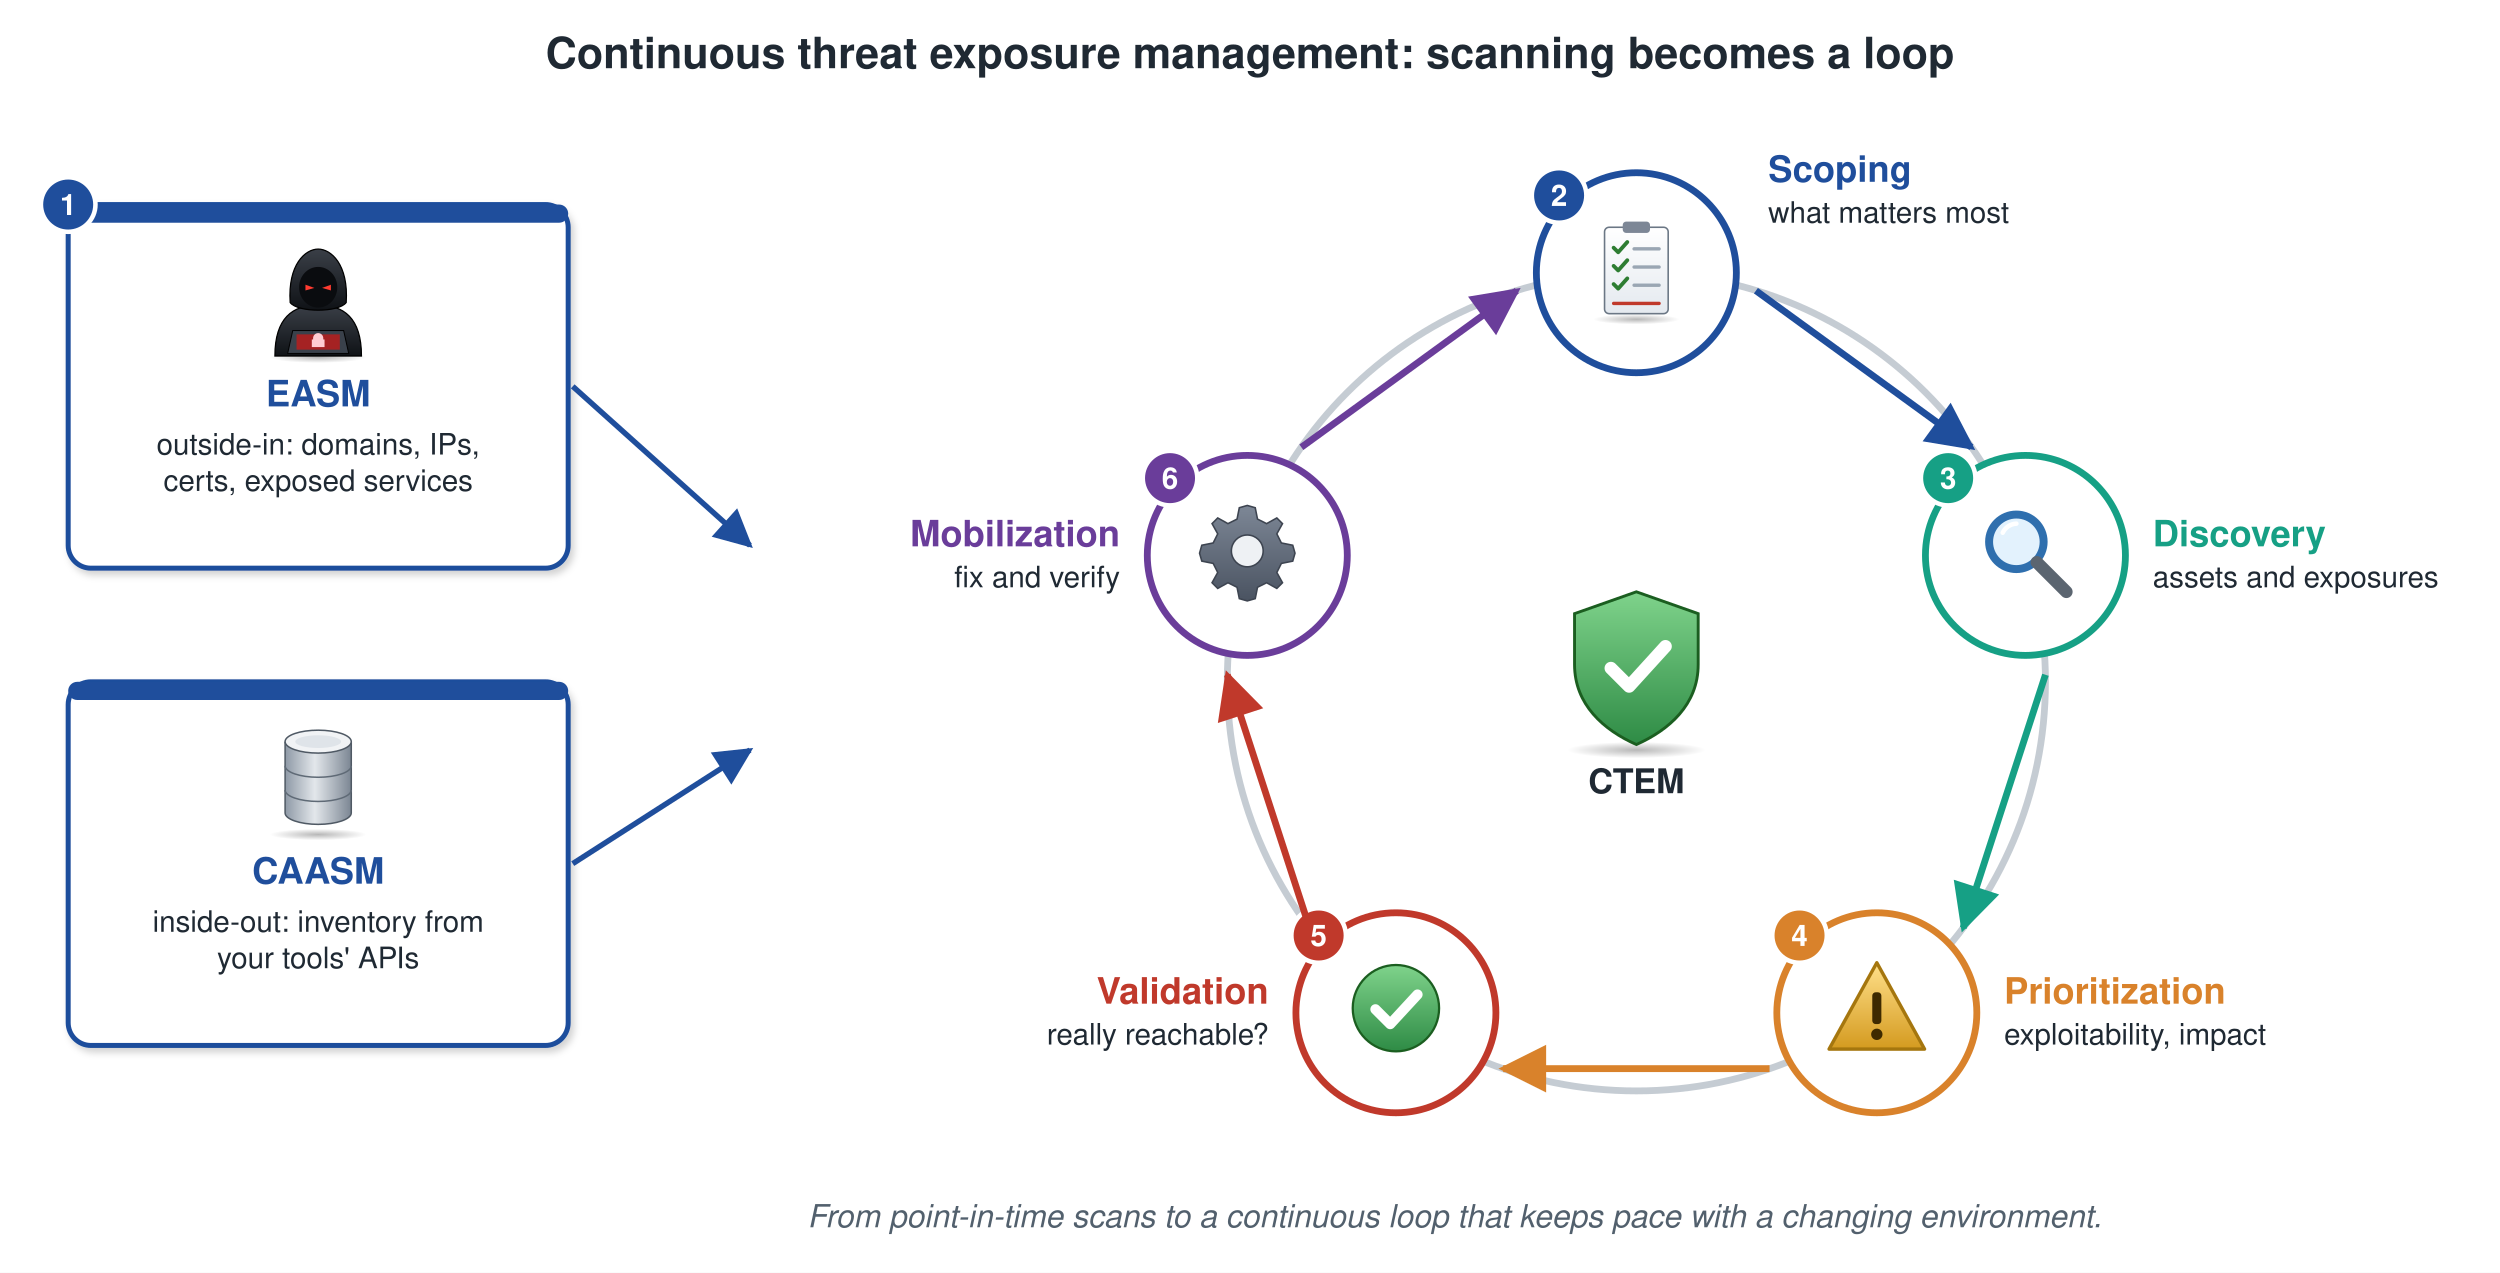
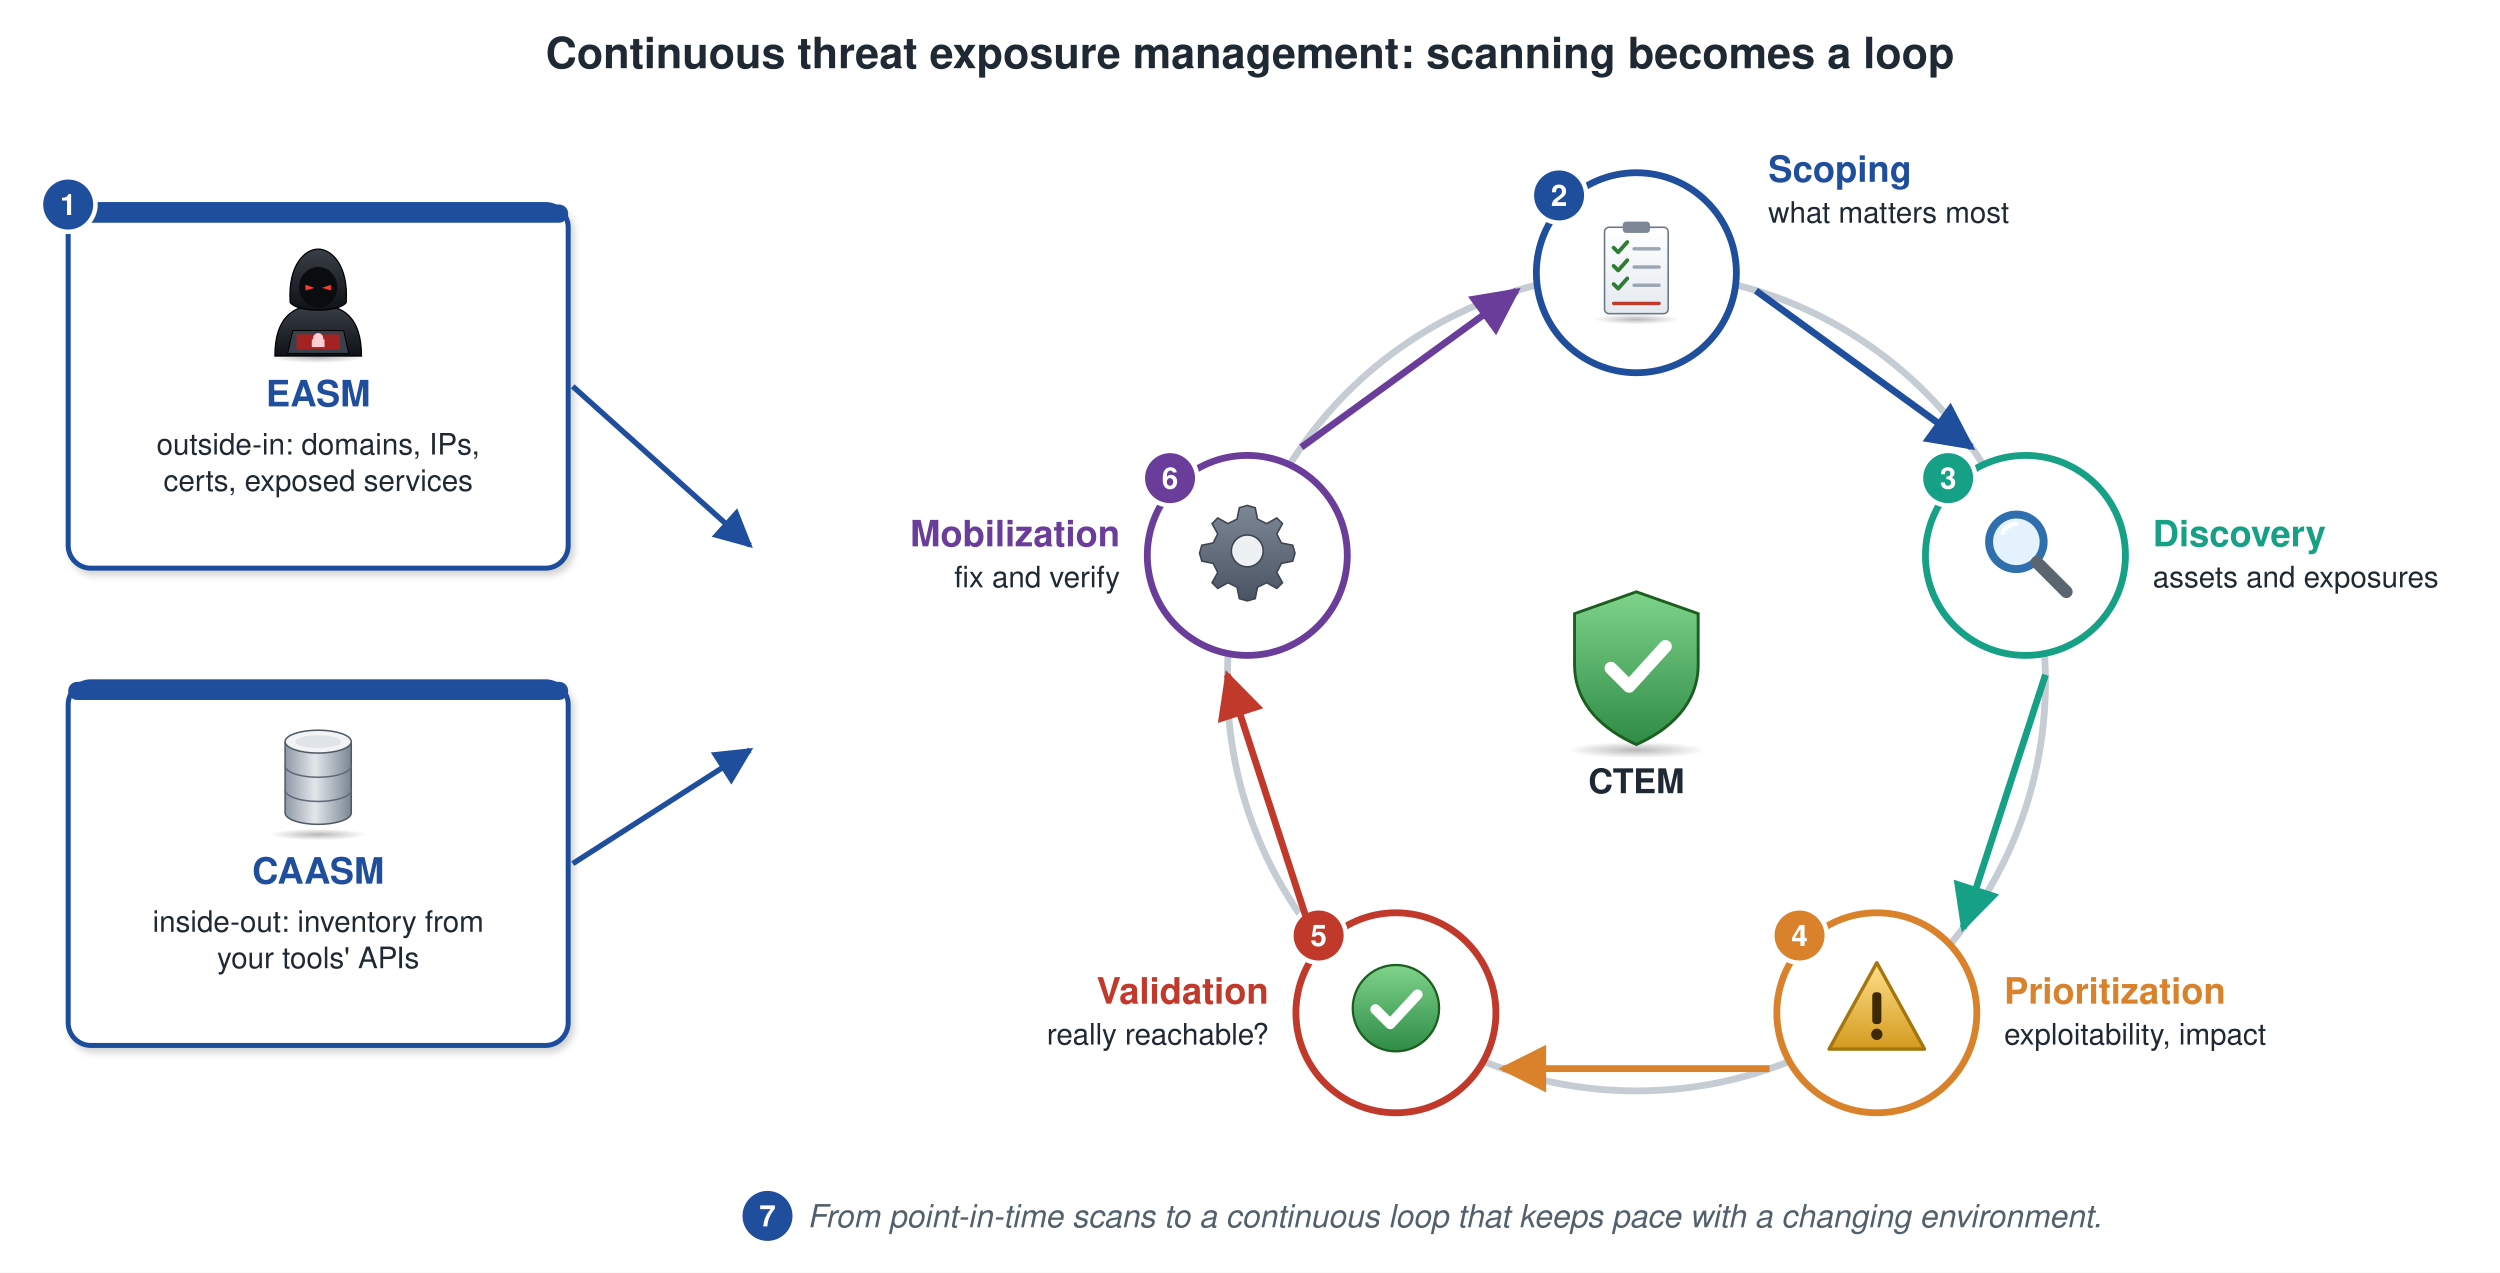
<svg xmlns="http://www.w3.org/2000/svg" viewBox="0 0 1100 560" width="1100" height="560" role="img" aria-labelledby="t d">
  <style>@media (prefers-reduced-motion: no-preference){.st{animation:fig-in .7s ease-out both}.s1{animation-delay:0.00s}.s2{animation-delay:0.90s}.s3{animation-delay:1.80s}.s4{animation-delay:2.70s}.s5{animation-delay:3.60s}.s6{animation-delay:4.50s}.s7{animation-delay:5.40s}}@keyframes fig-in{from{opacity:0}to{opacity:1}}</style>
  <defs>
    <linearGradient id="g-box" x1="0" y1="0" x2="0" y2="1">
      <stop offset="0" stop-color="#f3f8fe" />
      <stop offset="1" stop-color="#c9ddf4" />
    </linearGradient>
    <filter id="f-drop" x="-10%" y="-10%" width="130%" height="140%">
      <feDropShadow dx="1.5" dy="2" stdDeviation="1.6" flood-color="#000" flood-opacity=".18" />
    </filter>
    <marker id="a-16a085" viewBox="0 0 10 10" refX="9" refY="5" markerWidth="7" markerHeight="7" orient="auto-start-reverse">
      <path d="M0 0 L10 5 L0 10 Z" fill="#16a085" />
    </marker>
    <marker id="a-1f4e9c" viewBox="0 0 10 10" refX="9" refY="5" markerWidth="7" markerHeight="7" orient="auto-start-reverse">
      <path d="M0 0 L10 5 L0 10 Z" fill="#1f4e9c" />
    </marker>
    <marker id="a-6a3d9a" viewBox="0 0 10 10" refX="9" refY="5" markerWidth="7" markerHeight="7" orient="auto-start-reverse">
      <path d="M0 0 L10 5 L0 10 Z" fill="#6a3d9a" />
    </marker>
    <marker id="a-c0392b" viewBox="0 0 10 10" refX="9" refY="5" markerWidth="7" markerHeight="7" orient="auto-start-reverse">
      <path d="M0 0 L10 5 L0 10 Z" fill="#c0392b" />
    </marker>
    <marker id="a-d9822b" viewBox="0 0 10 10" refX="9" refY="5" markerWidth="7" markerHeight="7" orient="auto-start-reverse">
      <path d="M0 0 L10 5 L0 10 Z" fill="#d9822b" />
    </marker>
    <linearGradient id="g-steel" x1="0" y1="0" x2="1" y2="0">
      <stop offset="0" stop-color="#4a5361" />
      <stop offset=".5" stop-color="#2b313a" />
      <stop offset="1" stop-color="#1c2027" />
    </linearGradient>
    <linearGradient id="g-steel-top" x1="0" y1="0" x2="0" y2="1">
      <stop offset="0" stop-color="#7d8796" />
      <stop offset="1" stop-color="#4a5361" />
    </linearGradient>
    <linearGradient id="g-silver" x1="0" y1="0" x2="0" y2="1">
      <stop offset="0" stop-color="#f4f6f8" />
      <stop offset="1" stop-color="#b9c0c9" />
    </linearGradient>
    <linearGradient id="g-silver-side" x1="0" y1="0" x2="1" y2="0">
      <stop offset="0" stop-color="#d8dde3" />
      <stop offset="1" stop-color="#9aa3ae" />
    </linearGradient>
    <linearGradient id="g-screen" x1="0" y1="0" x2="1" y2="1">
      <stop offset="0" stop-color="#5fc3ff" />
      <stop offset=".55" stop-color="#1e88e5" />
      <stop offset="1" stop-color="#0b4f9c" />
    </linearGradient>
    <linearGradient id="g-router" x1="0" y1="0" x2="0" y2="1">
      <stop offset="0" stop-color="#6fb6e8" />
      <stop offset="1" stop-color="#1f5f99" />
    </linearGradient>
    <linearGradient id="g-router-top" x1="0" y1="0" x2="0" y2="1">
      <stop offset="0" stop-color="#e9f4fc" />
      <stop offset="1" stop-color="#a9cdea" />
    </linearGradient>
    <linearGradient id="g-db" x1="0" y1="0" x2="1" y2="0">
      <stop offset="0" stop-color="#8e99a6" />
      <stop offset=".45" stop-color="#e3e7eb" />
      <stop offset="1" stop-color="#7b8693" />
    </linearGradient>
    <linearGradient id="g-brick" x1="0" y1="0" x2="0" y2="1">
      <stop offset="0" stop-color="#e2774f" />
      <stop offset="1" stop-color="#b2472a" />
    </linearGradient>
    <linearGradient id="g-cloud" x1="0" y1="0" x2="0" y2="1">
      <stop offset="0" stop-color="#ffffff" />
      <stop offset="1" stop-color="#b8dcf5" />
    </linearGradient>
    <linearGradient id="g-skin" x1="0" y1="0" x2="0" y2="1">
      <stop offset="0" stop-color="#f7d7bf" />
      <stop offset="1" stop-color="#e2b394" />
    </linearGradient>
    <linearGradient id="g-suit" x1="0" y1="0" x2="0" y2="1">
      <stop offset="0" stop-color="#4b5563" />
      <stop offset="1" stop-color="#1f2733" />
    </linearGradient>
    <linearGradient id="g-suit2" x1="0" y1="0" x2="0" y2="1">
      <stop offset="0" stop-color="#7b5ea7" />
      <stop offset="1" stop-color="#46336b" />
    </linearGradient>
    <linearGradient id="g-hood" x1="0" y1="0" x2="0" y2="1">
      <stop offset="0" stop-color="#3a3f47" />
      <stop offset="1" stop-color="#0f1216" />
    </linearGradient>
    <linearGradient id="g-robot" x1="0" y1="0" x2="0" y2="1">
      <stop offset="0" stop-color="#e8eef5" />
      <stop offset="1" stop-color="#9fb0c3" />
    </linearGradient>
    <linearGradient id="g-gold" x1="0" y1="0" x2="0" y2="1">
      <stop offset="0" stop-color="#ffe08a" />
      <stop offset="1" stop-color="#d49a1f" />
    </linearGradient>
    <linearGradient id="g-paper" x1="0" y1="0" x2="0" y2="1">
      <stop offset="0" stop-color="#ffffff" />
      <stop offset="1" stop-color="#e4e9ef" />
    </linearGradient>
    <linearGradient id="g-green" x1="0" y1="0" x2="0" y2="1">
      <stop offset="0" stop-color="#7fd38b" />
      <stop offset="1" stop-color="#2e8b45" />
    </linearGradient>
    <linearGradient id="g-red" x1="0" y1="0" x2="0" y2="1">
      <stop offset="0" stop-color="#ff8a80" />
      <stop offset="1" stop-color="#c62828" />
    </linearGradient>
    <radialGradient id="g-shadow">
      <stop offset="0" stop-color="#000" stop-opacity=".28" />
      <stop offset="1" stop-color="#000" stop-opacity="0" />
    </radialGradient>
    <linearGradient id="g-suit3" x1="0" y1="0" x2="0" y2="1">
      <stop offset="0" stop-color="#2e86c1" />
      <stop offset="1" stop-color="#1b4f72" />
    </linearGradient>
    <symbol id="i-shield" viewBox="0 0 100 100">
      <ellipse cx="50" cy="95" rx="38" ry="4.5" fill="url(#g-shadow)" />
      <path d="M50 8 L84 20 V48 C84 70 68 84 50 92 C32 84 16 70 16 48 V20 Z" fill="url(#g-green)" stroke="#1b5e20" stroke-width="1.6" />
      <path d="M36 50 L46 60 L66 38" fill="none" stroke="#fff" stroke-width="7" stroke-linecap="round" stroke-linejoin="round" />
    </symbol>
    <symbol id="i-checklist" viewBox="0 0 100 100">
      <ellipse cx="50" cy="95" rx="38" ry="4.5" fill="url(#g-shadow)" />
      <rect x="22" y="14" width="56" height="76" rx="4" fill="url(#g-paper)" stroke="#6b7785" stroke-width="1.4" />
      <rect x="38" y="9" width="24" height="10" rx="3" fill="#7d8796" />
      <path d="M30 32 l4 4 8 -9" fill="none" stroke="#2e7d32" stroke-width="3.4" stroke-linecap="round" stroke-linejoin="round" />
      <line x1="48" y1="33" x2="70" y2="33" stroke="#9aa6b3" stroke-width="3" stroke-linecap="round" />
      <path d="M30 48 l4 4 8 -9" fill="none" stroke="#2e7d32" stroke-width="3.4" stroke-linecap="round" stroke-linejoin="round" />
      <line x1="48" y1="49" x2="70" y2="49" stroke="#9aa6b3" stroke-width="3" stroke-linecap="round" />
      <path d="M30 64 l4 4 8 -9" fill="none" stroke="#2e7d32" stroke-width="3.4" stroke-linecap="round" stroke-linejoin="round" />
      <line x1="48" y1="65" x2="70" y2="65" stroke="#9aa6b3" stroke-width="3" stroke-linecap="round" />
      <line x1="30" y1="81" x2="70" y2="81" stroke="#c0392b" stroke-width="3" stroke-linecap="round" />
    </symbol>
    <symbol id="i-search" viewBox="0 0 100 100">
      <circle cx="42" cy="42" r="24" fill="#e3f2fd" stroke="#2f6fae" stroke-width="7" />
      <line x1="60" y1="60" x2="86" y2="86" stroke="#5b6570" stroke-width="11" stroke-linecap="round" />
      <path d="M30 34 a14 14 0 0 1 12 -8" fill="none" stroke="#fff" stroke-width="4" stroke-linecap="round" />
    </symbol>
    <symbol id="i-warning" viewBox="0 0 100 100">
      <path d="M50 10 L92 86 H8 Z" fill="url(#g-gold)" stroke="#a5760e" stroke-width="3" stroke-linejoin="round" />
      <rect x="46" y="36" width="8" height="28" rx="3" fill="#3e2a00" />
      <circle cx="50" cy="73" r="5" fill="#3e2a00" />
    </symbol>
    <symbol id="i-check" viewBox="0 0 100 100">
      <circle cx="50" cy="50" r="38" fill="url(#g-green)" stroke="#1b5e20" stroke-width="2" />
      <path d="M32 51 L45 64 L69 38" fill="none" stroke="#fff" stroke-width="9" stroke-linecap="round" stroke-linejoin="round" />
    </symbol>
    <symbol id="i-gear" viewBox="0 0 100 100">
      <path d="M50 10 l7 2 2 10 8 4 9 -5 5 5 -5 9 4 8 10 2 2 7 -2 7 -10 2 -4 8 5 9 -5 5 -9 -5 -8 4 -2 10 -7 2 -7 -2 -2 -10 -8 -4 -9 5 -5 -5 5 -9 -4 -8 -10 -2 -2 -7 2 -7 10 -2 4 -8 -5 -9 5 -5 9 5 8 -4 2 -10 Z" fill="url(#g-steel-top)" stroke="#3d4450" stroke-width="1.4" />
      <circle cx="50" cy="50" r="14" fill="#eef1f4" stroke="#3d4450" stroke-width="1.4" />
    </symbol>
    <symbol id="i-attacker" viewBox="0 0 100 100">
      <ellipse cx="50" cy="95" rx="38" ry="4.5" fill="url(#g-shadow)" />
      <path d="M16 94 C16 64 30 54 50 54 C70 54 84 64 84 94 Z" fill="url(#g-hood)" stroke="#000" stroke-width="1" />
      <path d="M28 52 C26 22 40 10 50 10 C60 10 74 22 72 52 C66 60 34 60 28 52 Z" fill="url(#g-hood)" stroke="#000" stroke-width="1" />
      <ellipse cx="50" cy="40" rx="15" ry="16" fill="#0a0c0f" />
      <path d="M40 38 l7 2.5 -7 2 Z M60 38 l-7 2.5 7 2 Z" fill="#ff3b30" />
      <path d="M30 74 L70 74 L74 92 L26 92 Z" fill="#3a414b" stroke="#000" stroke-width=".8" />
      <rect x="33" y="77" width="34" height="12" fill="#b71c1c" opacity=".85" />
      <path d="M46 80 a4 4 0 0 1 8 0 v1 h-8 Z M45 81 h10 v6 h-10 Z" fill="#ffcdd2" />
    </symbol>
    <symbol id="i-database" viewBox="0 0 100 100">
      <ellipse cx="50" cy="95" rx="38" ry="4.5" fill="url(#g-shadow)" />
      <path d="M24 22 v56 a26 9 0 0 0 52 0 v-56" fill="url(#g-db)" stroke="#4f5964" stroke-width="1.2" />
      <path d="M24 41 a26 9 0 0 0 52 0 M24 60 a26 9 0 0 0 52 0" fill="none" stroke="#5f6a76" stroke-width="1.2" />
      <ellipse cx="50" cy="22" rx="26" ry="9" fill="#f1f3f5" stroke="#4f5964" stroke-width="1.2" />
      <ellipse cx="50" cy="22" rx="18" ry="5" fill="#dfe4e9" />
    </symbol>
  </defs>
  <rect width="1100" height="560" fill="#ffffff" />
  <text x="550.0" y="30.0" font-family="Helvetica, Arial, sans-serif" font-size="19" fill="#1f2933" font-weight="bold" text-anchor="middle">Continuous threat exposure management: scanning becomes a loop</text>
  <circle cx="720" cy="300" r="180" fill="none" fill-opacity="1" stroke="#c5ccd3" stroke-width="3" />
  <use href="#i-shield" x="680.0" y="254.0" width="80" height="80" />
  <text x="720.0" y="349.0" font-family="Helvetica, Arial, sans-serif" font-size="15" fill="#1f2933" font-weight="bold" text-anchor="middle">CTEM</text>
  <g class="st s2">
    <circle cx="720.0" cy="120.0" r="44" fill="#ffffff" fill-opacity="1" stroke="#1f4e9c" stroke-width="3" />
  </g>
  <g class="st s2">
    <use href="#i-checklist" x="695.0" y="93.0" width="50" height="50" />
  </g>
  <g class="st s2">
    <circle cx="686.0" cy="86.0" r="12" fill="#1f4e9c" stroke="#fff" stroke-width="2" />
    <text x="686.0" y="90.6" font-family="Helvetica, Arial, sans-serif" font-size="13" fill="#fff" font-weight="bold" text-anchor="middle">2</text>
  </g>
  <g class="st s2">
    <text x="778.0" y="80.0" font-family="Helvetica, Arial, sans-serif" font-size="16" fill="#1f4e9c" font-weight="bold" text-anchor="start">Scoping</text>
  </g>
  <g class="st s2">
    <text x="778.0" y="98.0" font-family="Helvetica, Arial, sans-serif" font-size="13" fill="#1f2933" font-weight="normal" text-anchor="start">what matters most</text>
  </g>
  <g class="st s3">
    <path d="M772.6 127.9 L867.4 196.8" fill="none" stroke="#1f4e9c" stroke-width="3" marker-end="url(#a-1f4e9c)" stroke-linejoin="round" />
  </g>
  <g class="st s3">
    <circle cx="891.19" cy="244.377" r="44" fill="#ffffff" fill-opacity="1" stroke="#16a085" stroke-width="3" />
  </g>
  <g class="st s3">
    <use href="#i-search" x="866.2" y="217.4" width="50" height="50" />
  </g>
  <g class="st s3">
    <circle cx="857.19" cy="210.377" r="12" fill="#16a085" stroke="#fff" stroke-width="2" />
    <text x="857.2" y="215.0" font-family="Helvetica, Arial, sans-serif" font-size="13" fill="#fff" font-weight="bold" text-anchor="middle">3</text>
  </g>
  <g class="st s3">
    <text x="947.2" y="240.4" font-family="Helvetica, Arial, sans-serif" font-size="16" fill="#16a085" font-weight="bold" text-anchor="start">Discovery</text>
  </g>
  <g class="st s3">
    <text x="947.2" y="258.4" font-family="Helvetica, Arial, sans-serif" font-size="13" fill="#1f2933" font-weight="normal" text-anchor="start">assets and exposures</text>
  </g>
  <g class="st s4">
    <path d="M900.0 296.9 L863.8 408.3" fill="none" stroke="#16a085" stroke-width="3" marker-end="url(#a-16a085)" stroke-linejoin="round" />
  </g>
  <g class="st s4">
    <circle cx="825.801" cy="445.623" r="44" fill="#ffffff" fill-opacity="1" stroke="#d9822b" stroke-width="3" />
  </g>
  <g class="st s4">
    <use href="#i-warning" x="800.8" y="418.6" width="50" height="50" />
  </g>
  <g class="st s4">
    <circle cx="791.801" cy="411.623" r="12" fill="#d9822b" stroke="#fff" stroke-width="2" />
    <text x="791.8" y="416.2" font-family="Helvetica, Arial, sans-serif" font-size="13" fill="#fff" font-weight="bold" text-anchor="middle">4</text>
  </g>
  <g class="st s4">
    <text x="881.8" y="441.6" font-family="Helvetica, Arial, sans-serif" font-size="16" fill="#d9822b" font-weight="bold" text-anchor="start">Prioritization</text>
  </g>
  <g class="st s4">
    <text x="881.8" y="459.6" font-family="Helvetica, Arial, sans-serif" font-size="13" fill="#1f2933" font-weight="normal" text-anchor="start">exploitability, impact</text>
  </g>
  <g class="st s5">
    <path d="M778.6 470.2 L661.4 470.2" fill="none" stroke="#d9822b" stroke-width="3" marker-end="url(#a-d9822b)" stroke-linejoin="round" />
  </g>
  <g class="st s5">
    <circle cx="614.199" cy="445.623" r="44" fill="#ffffff" fill-opacity="1" stroke="#c0392b" stroke-width="3" />
  </g>
  <g class="st s5">
    <use href="#i-check" x="589.2" y="418.6" width="50" height="50" />
  </g>
  <g class="st s5">
    <circle cx="580.199" cy="411.623" r="12" fill="#c0392b" stroke="#fff" stroke-width="2" />
    <text x="580.2" y="416.2" font-family="Helvetica, Arial, sans-serif" font-size="13" fill="#fff" font-weight="bold" text-anchor="middle">5</text>
  </g>
  <g class="st s5">
    <text x="558.2" y="441.6" font-family="Helvetica, Arial, sans-serif" font-size="16" fill="#c0392b" font-weight="bold" text-anchor="end">Validation</text>
  </g>
  <g class="st s5">
    <text x="558.2" y="459.6" font-family="Helvetica, Arial, sans-serif" font-size="13" fill="#1f2933" font-weight="normal" text-anchor="end">really reachable?</text>
  </g>
  <g class="st s6">
    <path d="M576.2 408.3 L540.0 296.9" fill="none" stroke="#c0392b" stroke-width="3" marker-end="url(#a-c0392b)" stroke-linejoin="round" />
  </g>
  <g class="st s6">
    <circle cx="548.81" cy="244.377" r="44" fill="#ffffff" fill-opacity="1" stroke="#6a3d9a" stroke-width="3" />
  </g>
  <g class="st s6">
    <use href="#i-gear" x="523.8" y="217.4" width="50" height="50" />
  </g>
  <g class="st s6">
    <circle cx="514.81" cy="210.377" r="12" fill="#6a3d9a" stroke="#fff" stroke-width="2" />
    <text x="514.8" y="215.0" font-family="Helvetica, Arial, sans-serif" font-size="13" fill="#fff" font-weight="bold" text-anchor="middle">6</text>
  </g>
  <g class="st s6">
    <text x="492.8" y="240.4" font-family="Helvetica, Arial, sans-serif" font-size="16" fill="#6a3d9a" font-weight="bold" text-anchor="end">Mobilization</text>
  </g>
  <g class="st s6">
    <text x="492.8" y="258.4" font-family="Helvetica, Arial, sans-serif" font-size="13" fill="#1f2933" font-weight="normal" text-anchor="end">fix and verify</text>
  </g>
  <g class="st s7">
    <path d="M572.6 196.8 L667.4 127.9" fill="none" stroke="#6a3d9a" stroke-width="3" marker-end="url(#a-6a3d9a)" stroke-linejoin="round" />
  </g>
  <g class="st s1">
    <rect x="30" y="90" width="220" height="160" rx="10" fill="#ffffff" stroke="#1f4e9c" stroke-width="2.2" filter="url(#f-drop)" />
    <rect x="30" y="90" width="220" height="8" rx="4" fill="#1f4e9c" />
    <use href="#i-attacker" x="112.0" y="104.0" width="56.0" height="56.0" />
    <text x="140.0" y="178.8" font-family="Helvetica, Arial, sans-serif" font-size="16" fill="#1f4e9c" font-weight="bold" text-anchor="middle">EASM</text>
    <text x="140.0" y="200.0" font-family="Helvetica, Arial, sans-serif" font-size="13" fill="#1f2933" font-weight="normal" text-anchor="middle">outside-in: domains, IPs,</text>
    <text x="140.0" y="216.0" font-family="Helvetica, Arial, sans-serif" font-size="13" fill="#1f2933" font-weight="normal" text-anchor="middle">certs, exposed services</text>
  </g>
  <g class="st s1">
    <rect x="30" y="300" width="220" height="160" rx="10" fill="#ffffff" stroke="#1f4e9c" stroke-width="2.2" filter="url(#f-drop)" />
    <rect x="30" y="300" width="220" height="8" rx="4" fill="#1f4e9c" />
    <use href="#i-database" x="112.0" y="314.0" width="56.0" height="56.0" />
    <text x="140.0" y="388.8" font-family="Helvetica, Arial, sans-serif" font-size="16" fill="#1f4e9c" font-weight="bold" text-anchor="middle">CAASM</text>
    <text x="140.0" y="410.0" font-family="Helvetica, Arial, sans-serif" font-size="13" fill="#1f2933" font-weight="normal" text-anchor="middle">inside-out: inventory from</text>
    <text x="140.0" y="426.0" font-family="Helvetica, Arial, sans-serif" font-size="13" fill="#1f2933" font-weight="normal" text-anchor="middle">your tools' APIs</text>
  </g>
  <g class="st s1">
    <path d="M252.0 170.0 L330.0 240.0" fill="none" stroke="#1f4e9c" stroke-width="2.4" marker-end="url(#a-1f4e9c)" stroke-linejoin="round" />
  </g>
  <g class="st s1">
    <path d="M252.0 380.0 L330.0 330.0" fill="none" stroke="#1f4e9c" stroke-width="2.4" marker-end="url(#a-1f4e9c)" stroke-linejoin="round" />
  </g>
  <g class="st s1">
    <circle cx="30" cy="90" r="12" fill="#1f4e9c" stroke="#fff" stroke-width="2" />
    <text x="30.0" y="94.6" font-family="Helvetica, Arial, sans-serif" font-size="13" fill="#fff" font-weight="bold" text-anchor="middle">1</text>
  </g>
  <g class="st s7">
    <text x="640.0" y="540.0" font-family="Helvetica, Arial, sans-serif" font-size="14" fill="#52606d" font-weight="normal" text-anchor="middle" font-style="italic">From point-in-time scans to a continuous loop that keeps pace with a changing environment.</text>
  </g>
+   <g class="st s7">
+     <circle cx="337.7" cy="535.0" r="12" fill="#1f4e9c" stroke="#fff" stroke-width="2" />
+     <text x="337.7" y="539.6" font-family="Helvetica, Arial, sans-serif" font-size="13" fill="#fff" font-weight="bold" text-anchor="middle">7</text>
+   </g>
</svg>
